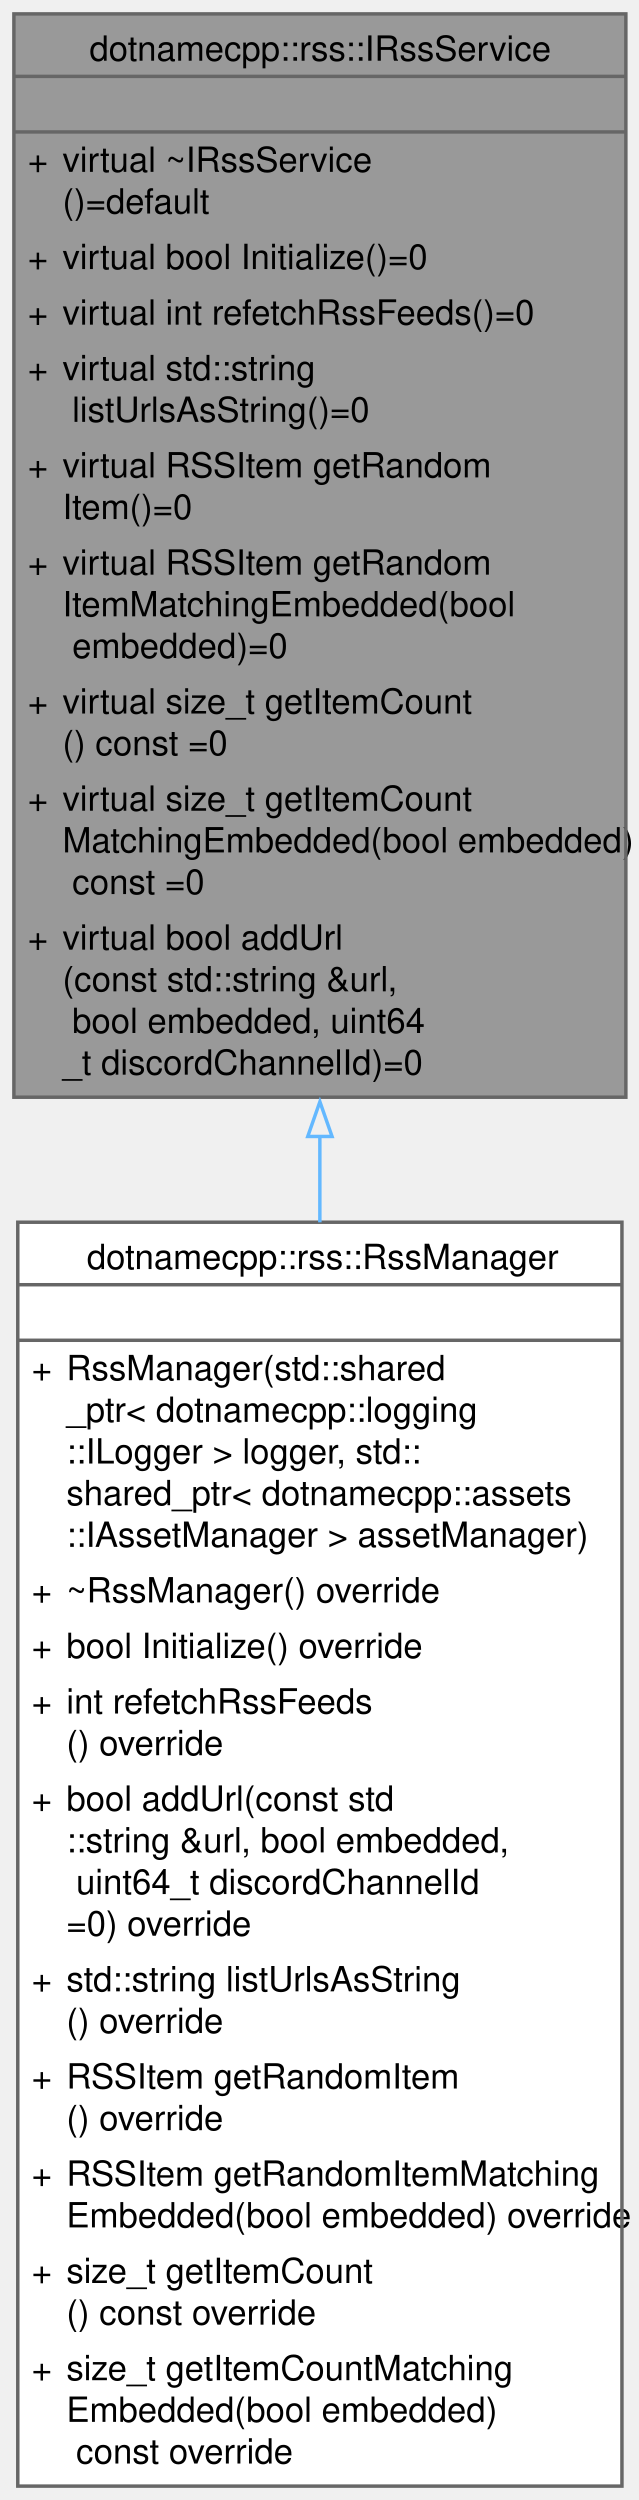
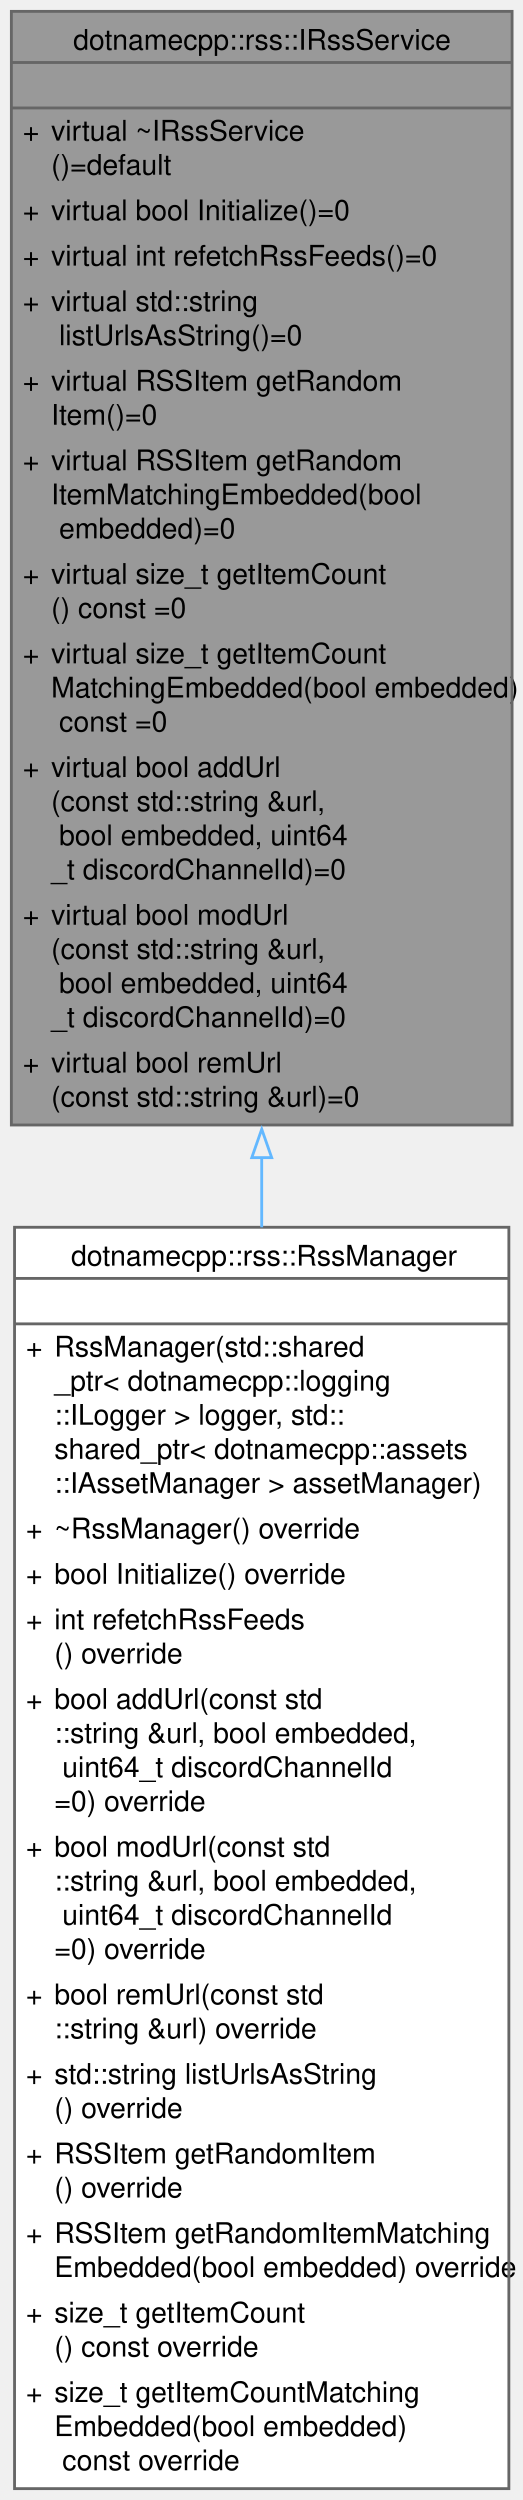
- <svg xmlns="http://www.w3.org/2000/svg" xmlns:xlink="http://www.w3.org/1999/xlink" width="184pt" height="720pt" viewBox="0.00 0.00 184.00 720.00">
-   <g id="graph0" class="graph" transform="scale(1 1) rotate(0) translate(4 716)">
+ <svg xmlns="http://www.w3.org/2000/svg" xmlns:xlink="http://www.w3.org/1999/xlink" width="184pt" height="880pt" viewBox="0.00 0.00 184.00 880.00">
+   <g id="graph0" class="graph" transform="scale(1 1) rotate(0) translate(4 876)">
    <g id="Node000001" class="node">
      <g id="a_Node000001">
        <a xlink:title="Interface for RSS Service.">
-           <polygon fill="#999999" stroke="none" points="176.25,-712 0,-712 0,-400 176.25,-400 176.25,-712" />
-           <text xml:space="preserve" text-anchor="start" x="21.75" y="-698.5" font-family="Helvetica,sans-Serif" font-size="10.00">dotnamecpp::rss::IRssService</text>
-           <text xml:space="preserve" text-anchor="start" x="86.62" y="-682.5" font-family="Helvetica,sans-Serif" font-size="10.00"> </text>
-           <text xml:space="preserve" text-anchor="start" x="4" y="-666.5" font-family="Helvetica,sans-Serif" font-size="10.00">+</text>
-           <text xml:space="preserve" text-anchor="start" x="14" y="-666.5" font-family="Helvetica,sans-Serif" font-size="10.00">virtual ~IRssService</text>
-           <text xml:space="preserve" text-anchor="start" x="14" y="-654.5" font-family="Helvetica,sans-Serif" font-size="10.00">()=default</text>
-           <text xml:space="preserve" text-anchor="start" x="4" y="-638.5" font-family="Helvetica,sans-Serif" font-size="10.00">+</text>
-           <text xml:space="preserve" text-anchor="start" x="14" y="-638.5" font-family="Helvetica,sans-Serif" font-size="10.00">virtual bool Initialize()=0</text>
-           <text xml:space="preserve" text-anchor="start" x="4" y="-622.5" font-family="Helvetica,sans-Serif" font-size="10.00">+</text>
-           <text xml:space="preserve" text-anchor="start" x="14" y="-622.5" font-family="Helvetica,sans-Serif" font-size="10.00">virtual int refetchRssFeeds()=0</text>
-           <text xml:space="preserve" text-anchor="start" x="4" y="-606.5" font-family="Helvetica,sans-Serif" font-size="10.00">+</text>
-           <text xml:space="preserve" text-anchor="start" x="14" y="-606.5" font-family="Helvetica,sans-Serif" font-size="10.00">virtual std::string</text>
-           <text xml:space="preserve" text-anchor="start" x="14" y="-594.5" font-family="Helvetica,sans-Serif" font-size="10.00"> listUrlsAsString()=0</text>
-           <text xml:space="preserve" text-anchor="start" x="4" y="-578.5" font-family="Helvetica,sans-Serif" font-size="10.00">+</text>
-           <text xml:space="preserve" text-anchor="start" x="14" y="-578.5" font-family="Helvetica,sans-Serif" font-size="10.00">virtual RSSItem getRandom</text>
-           <text xml:space="preserve" text-anchor="start" x="14" y="-566.5" font-family="Helvetica,sans-Serif" font-size="10.00">Item()=0</text>
+           <polygon fill="#999999" stroke="none" points="176.25,-872 0,-872 0,-480 176.25,-480 176.25,-872" />
+           <text xml:space="preserve" text-anchor="start" x="21.75" y="-858.5" font-family="Helvetica,sans-Serif" font-size="10.00">dotnamecpp::rss::IRssService</text>
+           <text xml:space="preserve" text-anchor="start" x="86.62" y="-842.5" font-family="Helvetica,sans-Serif" font-size="10.00"> </text>
+           <text xml:space="preserve" text-anchor="start" x="4" y="-826.5" font-family="Helvetica,sans-Serif" font-size="10.00">+</text>
+           <text xml:space="preserve" text-anchor="start" x="14" y="-826.5" font-family="Helvetica,sans-Serif" font-size="10.00">virtual ~IRssService</text>
+           <text xml:space="preserve" text-anchor="start" x="14" y="-814.5" font-family="Helvetica,sans-Serif" font-size="10.00">()=default</text>
+           <text xml:space="preserve" text-anchor="start" x="4" y="-798.5" font-family="Helvetica,sans-Serif" font-size="10.00">+</text>
+           <text xml:space="preserve" text-anchor="start" x="14" y="-798.5" font-family="Helvetica,sans-Serif" font-size="10.00">virtual bool Initialize()=0</text>
+           <text xml:space="preserve" text-anchor="start" x="4" y="-782.5" font-family="Helvetica,sans-Serif" font-size="10.00">+</text>
+           <text xml:space="preserve" text-anchor="start" x="14" y="-782.5" font-family="Helvetica,sans-Serif" font-size="10.00">virtual int refetchRssFeeds()=0</text>
+           <text xml:space="preserve" text-anchor="start" x="4" y="-766.5" font-family="Helvetica,sans-Serif" font-size="10.00">+</text>
+           <text xml:space="preserve" text-anchor="start" x="14" y="-766.5" font-family="Helvetica,sans-Serif" font-size="10.00">virtual std::string</text>
+           <text xml:space="preserve" text-anchor="start" x="14" y="-754.5" font-family="Helvetica,sans-Serif" font-size="10.00"> listUrlsAsString()=0</text>
+           <text xml:space="preserve" text-anchor="start" x="4" y="-738.5" font-family="Helvetica,sans-Serif" font-size="10.00">+</text>
+           <text xml:space="preserve" text-anchor="start" x="14" y="-738.5" font-family="Helvetica,sans-Serif" font-size="10.00">virtual RSSItem getRandom</text>
+           <text xml:space="preserve" text-anchor="start" x="14" y="-726.5" font-family="Helvetica,sans-Serif" font-size="10.00">Item()=0</text>
+           <text xml:space="preserve" text-anchor="start" x="4" y="-710.5" font-family="Helvetica,sans-Serif" font-size="10.00">+</text>
+           <text xml:space="preserve" text-anchor="start" x="14" y="-710.5" font-family="Helvetica,sans-Serif" font-size="10.00">virtual RSSItem getRandom</text>
+           <text xml:space="preserve" text-anchor="start" x="14" y="-698.5" font-family="Helvetica,sans-Serif" font-size="10.00">ItemMatchingEmbedded(bool</text>
+           <text xml:space="preserve" text-anchor="start" x="14" y="-686.5" font-family="Helvetica,sans-Serif" font-size="10.00"> embedded)=0</text>
+           <text xml:space="preserve" text-anchor="start" x="4" y="-670.5" font-family="Helvetica,sans-Serif" font-size="10.00">+</text>
+           <text xml:space="preserve" text-anchor="start" x="14" y="-670.5" font-family="Helvetica,sans-Serif" font-size="10.00">virtual size_t getItemCount</text>
+           <text xml:space="preserve" text-anchor="start" x="14" y="-658.5" font-family="Helvetica,sans-Serif" font-size="10.00">() const =0</text>
+           <text xml:space="preserve" text-anchor="start" x="4" y="-642.5" font-family="Helvetica,sans-Serif" font-size="10.00">+</text>
+           <text xml:space="preserve" text-anchor="start" x="14" y="-642.5" font-family="Helvetica,sans-Serif" font-size="10.00">virtual size_t getItemCount</text>
+           <text xml:space="preserve" text-anchor="start" x="14" y="-630.5" font-family="Helvetica,sans-Serif" font-size="10.00">MatchingEmbedded(bool embedded)</text>
+           <text xml:space="preserve" text-anchor="start" x="14" y="-618.5" font-family="Helvetica,sans-Serif" font-size="10.00"> const =0</text>
+           <text xml:space="preserve" text-anchor="start" x="4" y="-602.5" font-family="Helvetica,sans-Serif" font-size="10.00">+</text>
+           <text xml:space="preserve" text-anchor="start" x="14" y="-602.5" font-family="Helvetica,sans-Serif" font-size="10.00">virtual bool addUrl</text>
+           <text xml:space="preserve" text-anchor="start" x="14" y="-590.5" font-family="Helvetica,sans-Serif" font-size="10.00">(const std::string &amp;url,</text>
+           <text xml:space="preserve" text-anchor="start" x="14" y="-578.5" font-family="Helvetica,sans-Serif" font-size="10.00"> bool embedded, uint64</text>
+           <text xml:space="preserve" text-anchor="start" x="14" y="-566.5" font-family="Helvetica,sans-Serif" font-size="10.00">_t discordChannelId)=0</text>
          <text xml:space="preserve" text-anchor="start" x="4" y="-550.5" font-family="Helvetica,sans-Serif" font-size="10.00">+</text>
-           <text xml:space="preserve" text-anchor="start" x="14" y="-550.5" font-family="Helvetica,sans-Serif" font-size="10.00">virtual RSSItem getRandom</text>
-           <text xml:space="preserve" text-anchor="start" x="14" y="-538.5" font-family="Helvetica,sans-Serif" font-size="10.00">ItemMatchingEmbedded(bool</text>
-           <text xml:space="preserve" text-anchor="start" x="14" y="-526.5" font-family="Helvetica,sans-Serif" font-size="10.00"> embedded)=0</text>
-           <text xml:space="preserve" text-anchor="start" x="4" y="-510.5" font-family="Helvetica,sans-Serif" font-size="10.00">+</text>
-           <text xml:space="preserve" text-anchor="start" x="14" y="-510.5" font-family="Helvetica,sans-Serif" font-size="10.00">virtual size_t getItemCount</text>
-           <text xml:space="preserve" text-anchor="start" x="14" y="-498.5" font-family="Helvetica,sans-Serif" font-size="10.00">() const =0</text>
-           <text xml:space="preserve" text-anchor="start" x="4" y="-482.5" font-family="Helvetica,sans-Serif" font-size="10.00">+</text>
-           <text xml:space="preserve" text-anchor="start" x="14" y="-482.5" font-family="Helvetica,sans-Serif" font-size="10.00">virtual size_t getItemCount</text>
-           <text xml:space="preserve" text-anchor="start" x="14" y="-470.5" font-family="Helvetica,sans-Serif" font-size="10.00">MatchingEmbedded(bool embedded)</text>
-           <text xml:space="preserve" text-anchor="start" x="14" y="-458.5" font-family="Helvetica,sans-Serif" font-size="10.00"> const =0</text>
-           <text xml:space="preserve" text-anchor="start" x="4" y="-442.5" font-family="Helvetica,sans-Serif" font-size="10.00">+</text>
-           <text xml:space="preserve" text-anchor="start" x="14" y="-442.5" font-family="Helvetica,sans-Serif" font-size="10.00">virtual bool addUrl</text>
-           <text xml:space="preserve" text-anchor="start" x="14" y="-430.5" font-family="Helvetica,sans-Serif" font-size="10.00">(const std::string &amp;url,</text>
-           <text xml:space="preserve" text-anchor="start" x="14" y="-418.5" font-family="Helvetica,sans-Serif" font-size="10.00"> bool embedded, uint64</text>
-           <text xml:space="preserve" text-anchor="start" x="14" y="-406.5" font-family="Helvetica,sans-Serif" font-size="10.00">_t discordChannelId)=0</text>
-           <polygon fill="#666666" stroke="#666666" points="0,-694 0,-694 176.25,-694 176.25,-694 0,-694" />
-           <polygon fill="#666666" stroke="#666666" points="0,-678 0,-678 176.25,-678 176.25,-678 0,-678" />
-           <polygon fill="none" stroke="#666666" points="0,-400 0,-712 176.25,-712 176.25,-400 0,-400" />
+           <text xml:space="preserve" text-anchor="start" x="14" y="-550.5" font-family="Helvetica,sans-Serif" font-size="10.00">virtual bool modUrl</text>
+           <text xml:space="preserve" text-anchor="start" x="14" y="-538.5" font-family="Helvetica,sans-Serif" font-size="10.00">(const std::string &amp;url,</text>
+           <text xml:space="preserve" text-anchor="start" x="14" y="-526.5" font-family="Helvetica,sans-Serif" font-size="10.00"> bool embedded, uint64</text>
+           <text xml:space="preserve" text-anchor="start" x="14" y="-514.5" font-family="Helvetica,sans-Serif" font-size="10.00">_t discordChannelId)=0</text>
+           <text xml:space="preserve" text-anchor="start" x="4" y="-498.5" font-family="Helvetica,sans-Serif" font-size="10.00">+</text>
+           <text xml:space="preserve" text-anchor="start" x="14" y="-498.5" font-family="Helvetica,sans-Serif" font-size="10.00">virtual bool remUrl</text>
+           <text xml:space="preserve" text-anchor="start" x="14" y="-486.5" font-family="Helvetica,sans-Serif" font-size="10.00">(const std::string &amp;url)=0</text>
+           <polygon fill="#666666" stroke="#666666" points="0,-854 0,-854 176.25,-854 176.25,-854 0,-854" />
+           <polygon fill="#666666" stroke="#666666" points="0,-838 0,-838 176.25,-838 176.25,-838 0,-838" />
+           <polygon fill="none" stroke="#666666" points="0,-480 0,-872 176.25,-872 176.25,-480 0,-480" />
        </a>
      </g>
    </g>
    <g id="Node000002" class="node">
      <g id="a_Node000002">
        <a xlink:href="classdotnamecpp_1_1rss_1_1RssManager.html" target="_top" xlink:title=" ">
-           <polygon fill="white" stroke="none" points="175.12,-364 1.12,-364 1.12,0 175.12,0 175.12,-364" />
-           <text xml:space="preserve" text-anchor="start" x="21" y="-350.5" font-family="Helvetica,sans-Serif" font-size="10.00">dotnamecpp::rss::RssManager</text>
-           <text xml:space="preserve" text-anchor="start" x="86.62" y="-334.5" font-family="Helvetica,sans-Serif" font-size="10.00"> </text>
+           <polygon fill="white" stroke="none" points="175.12,-444 1.12,-444 1.12,0 175.12,0 175.12,-444" />
+           <text xml:space="preserve" text-anchor="start" x="21" y="-430.5" font-family="Helvetica,sans-Serif" font-size="10.00">dotnamecpp::rss::RssManager</text>
+           <text xml:space="preserve" text-anchor="start" x="86.62" y="-414.5" font-family="Helvetica,sans-Serif" font-size="10.00"> </text>
+           <text xml:space="preserve" text-anchor="start" x="5.12" y="-398.5" font-family="Helvetica,sans-Serif" font-size="10.00">+</text>
+           <text xml:space="preserve" text-anchor="start" x="15.12" y="-398.5" font-family="Helvetica,sans-Serif" font-size="10.00">RssManager(std::shared</text>
+           <text xml:space="preserve" text-anchor="start" x="15.12" y="-386.5" font-family="Helvetica,sans-Serif" font-size="10.00">_ptr&lt; dotnamecpp::logging</text>
+           <text xml:space="preserve" text-anchor="start" x="15.12" y="-374.5" font-family="Helvetica,sans-Serif" font-size="10.00">::ILogger &gt; logger, std::</text>
+           <text xml:space="preserve" text-anchor="start" x="15.12" y="-362.5" font-family="Helvetica,sans-Serif" font-size="10.00">shared_ptr&lt; dotnamecpp::assets</text>
+           <text xml:space="preserve" text-anchor="start" x="15.12" y="-350.5" font-family="Helvetica,sans-Serif" font-size="10.00">::IAssetManager &gt; assetManager)</text>
+           <text xml:space="preserve" text-anchor="start" x="5.12" y="-334.5" font-family="Helvetica,sans-Serif" font-size="10.00">+</text>
+           <text xml:space="preserve" text-anchor="start" x="15.12" y="-334.5" font-family="Helvetica,sans-Serif" font-size="10.00">~RssManager() override</text>
          <text xml:space="preserve" text-anchor="start" x="5.12" y="-318.5" font-family="Helvetica,sans-Serif" font-size="10.00">+</text>
-           <text xml:space="preserve" text-anchor="start" x="15.12" y="-318.5" font-family="Helvetica,sans-Serif" font-size="10.00">RssManager(std::shared</text>
-           <text xml:space="preserve" text-anchor="start" x="15.12" y="-306.5" font-family="Helvetica,sans-Serif" font-size="10.00">_ptr&lt; dotnamecpp::logging</text>
-           <text xml:space="preserve" text-anchor="start" x="15.12" y="-294.5" font-family="Helvetica,sans-Serif" font-size="10.00">::ILogger &gt; logger, std::</text>
-           <text xml:space="preserve" text-anchor="start" x="15.12" y="-282.5" font-family="Helvetica,sans-Serif" font-size="10.00">shared_ptr&lt; dotnamecpp::assets</text>
-           <text xml:space="preserve" text-anchor="start" x="15.12" y="-270.5" font-family="Helvetica,sans-Serif" font-size="10.00">::IAssetManager &gt; assetManager)</text>
-           <text xml:space="preserve" text-anchor="start" x="5.12" y="-254.5" font-family="Helvetica,sans-Serif" font-size="10.00">+</text>
-           <text xml:space="preserve" text-anchor="start" x="15.12" y="-254.5" font-family="Helvetica,sans-Serif" font-size="10.00">~RssManager() override</text>
-           <text xml:space="preserve" text-anchor="start" x="5.12" y="-238.5" font-family="Helvetica,sans-Serif" font-size="10.00">+</text>
-           <text xml:space="preserve" text-anchor="start" x="15.12" y="-238.5" font-family="Helvetica,sans-Serif" font-size="10.00">bool Initialize() override</text>
+           <text xml:space="preserve" text-anchor="start" x="15.12" y="-318.5" font-family="Helvetica,sans-Serif" font-size="10.00">bool Initialize() override</text>
+           <text xml:space="preserve" text-anchor="start" x="5.12" y="-302.5" font-family="Helvetica,sans-Serif" font-size="10.00">+</text>
+           <text xml:space="preserve" text-anchor="start" x="15.12" y="-302.5" font-family="Helvetica,sans-Serif" font-size="10.00">int refetchRssFeeds</text>
+           <text xml:space="preserve" text-anchor="start" x="15.12" y="-290.5" font-family="Helvetica,sans-Serif" font-size="10.00">() override</text>
+           <text xml:space="preserve" text-anchor="start" x="5.12" y="-274.5" font-family="Helvetica,sans-Serif" font-size="10.00">+</text>
+           <text xml:space="preserve" text-anchor="start" x="15.12" y="-274.5" font-family="Helvetica,sans-Serif" font-size="10.00">bool addUrl(const std</text>
+           <text xml:space="preserve" text-anchor="start" x="15.12" y="-262.5" font-family="Helvetica,sans-Serif" font-size="10.00">::string &amp;url, bool embedded,</text>
+           <text xml:space="preserve" text-anchor="start" x="15.12" y="-250.5" font-family="Helvetica,sans-Serif" font-size="10.00"> uint64_t discordChannelId</text>
+           <text xml:space="preserve" text-anchor="start" x="15.12" y="-238.5" font-family="Helvetica,sans-Serif" font-size="10.00">=0) override</text>
          <text xml:space="preserve" text-anchor="start" x="5.12" y="-222.5" font-family="Helvetica,sans-Serif" font-size="10.00">+</text>
-           <text xml:space="preserve" text-anchor="start" x="15.12" y="-222.5" font-family="Helvetica,sans-Serif" font-size="10.00">int refetchRssFeeds</text>
-           <text xml:space="preserve" text-anchor="start" x="15.12" y="-210.5" font-family="Helvetica,sans-Serif" font-size="10.00">() override</text>
-           <text xml:space="preserve" text-anchor="start" x="5.12" y="-194.5" font-family="Helvetica,sans-Serif" font-size="10.00">+</text>
-           <text xml:space="preserve" text-anchor="start" x="15.12" y="-194.5" font-family="Helvetica,sans-Serif" font-size="10.00">bool addUrl(const std</text>
-           <text xml:space="preserve" text-anchor="start" x="15.12" y="-182.5" font-family="Helvetica,sans-Serif" font-size="10.00">::string &amp;url, bool embedded,</text>
-           <text xml:space="preserve" text-anchor="start" x="15.12" y="-170.5" font-family="Helvetica,sans-Serif" font-size="10.00"> uint64_t discordChannelId</text>
-           <text xml:space="preserve" text-anchor="start" x="15.12" y="-158.5" font-family="Helvetica,sans-Serif" font-size="10.00">=0) override</text>
+           <text xml:space="preserve" text-anchor="start" x="15.12" y="-222.5" font-family="Helvetica,sans-Serif" font-size="10.00">bool modUrl(const std</text>
+           <text xml:space="preserve" text-anchor="start" x="15.12" y="-210.5" font-family="Helvetica,sans-Serif" font-size="10.00">::string &amp;url, bool embedded,</text>
+           <text xml:space="preserve" text-anchor="start" x="15.12" y="-198.5" font-family="Helvetica,sans-Serif" font-size="10.00"> uint64_t discordChannelId</text>
+           <text xml:space="preserve" text-anchor="start" x="15.12" y="-186.5" font-family="Helvetica,sans-Serif" font-size="10.00">=0) override</text>
+           <text xml:space="preserve" text-anchor="start" x="5.12" y="-170.5" font-family="Helvetica,sans-Serif" font-size="10.00">+</text>
+           <text xml:space="preserve" text-anchor="start" x="15.12" y="-170.5" font-family="Helvetica,sans-Serif" font-size="10.00">bool remUrl(const std</text>
+           <text xml:space="preserve" text-anchor="start" x="15.12" y="-158.5" font-family="Helvetica,sans-Serif" font-size="10.00">::string &amp;url) override</text>
          <text xml:space="preserve" text-anchor="start" x="5.12" y="-142.5" font-family="Helvetica,sans-Serif" font-size="10.00">+</text>
          <text xml:space="preserve" text-anchor="start" x="15.12" y="-142.5" font-family="Helvetica,sans-Serif" font-size="10.00">std::string listUrlsAsString</text>
          <text xml:space="preserve" text-anchor="start" x="15.12" y="-130.5" font-family="Helvetica,sans-Serif" font-size="10.00">() override</text>
          <text xml:space="preserve" text-anchor="start" x="5.12" y="-114.5" font-family="Helvetica,sans-Serif" font-size="10.00">+</text>
          <text xml:space="preserve" text-anchor="start" x="15.12" y="-114.5" font-family="Helvetica,sans-Serif" font-size="10.00">RSSItem getRandomItem</text>
          <text xml:space="preserve" text-anchor="start" x="15.12" y="-102.5" font-family="Helvetica,sans-Serif" font-size="10.00">() override</text>
          <text xml:space="preserve" text-anchor="start" x="5.12" y="-86.5" font-family="Helvetica,sans-Serif" font-size="10.00">+</text>
          <text xml:space="preserve" text-anchor="start" x="15.12" y="-86.5" font-family="Helvetica,sans-Serif" font-size="10.00">RSSItem getRandomItemMatching</text>
          <text xml:space="preserve" text-anchor="start" x="15.12" y="-74.5" font-family="Helvetica,sans-Serif" font-size="10.00">Embedded(bool embedded) override</text>
          <text xml:space="preserve" text-anchor="start" x="5.12" y="-58.5" font-family="Helvetica,sans-Serif" font-size="10.00">+</text>
          <text xml:space="preserve" text-anchor="start" x="15.12" y="-58.5" font-family="Helvetica,sans-Serif" font-size="10.00">size_t getItemCount</text>
          <text xml:space="preserve" text-anchor="start" x="15.12" y="-46.5" font-family="Helvetica,sans-Serif" font-size="10.00">() const override</text>
          <text xml:space="preserve" text-anchor="start" x="5.12" y="-30.5" font-family="Helvetica,sans-Serif" font-size="10.00">+</text>
          <text xml:space="preserve" text-anchor="start" x="15.12" y="-30.5" font-family="Helvetica,sans-Serif" font-size="10.00">size_t getItemCountMatching</text>
          <text xml:space="preserve" text-anchor="start" x="15.12" y="-18.5" font-family="Helvetica,sans-Serif" font-size="10.00">Embedded(bool embedded)</text>
          <text xml:space="preserve" text-anchor="start" x="15.12" y="-6.5" font-family="Helvetica,sans-Serif" font-size="10.00"> const override</text>
-           <polygon fill="#666666" stroke="#666666" points="1.12,-346 1.12,-346 175.12,-346 175.12,-346 1.12,-346" />
-           <polygon fill="#666666" stroke="#666666" points="1.12,-330 1.12,-330 175.12,-330 175.12,-330 1.12,-330" />
-           <polygon fill="none" stroke="#666666" points="1.12,0 1.12,-364 175.12,-364 175.12,0 1.12,0" />
+           <polygon fill="#666666" stroke="#666666" points="1.12,-426 1.12,-426 175.12,-426 175.12,-426 1.12,-426" />
+           <polygon fill="#666666" stroke="#666666" points="1.12,-410 1.12,-410 175.12,-410 175.12,-410 1.12,-410" />
+           <polygon fill="none" stroke="#666666" points="1.12,0 1.12,-444 175.12,-444 175.12,0 1.12,0" />
        </a>
      </g>
    </g>
    <g id="edge1_Node000001_Node000002" class="edge">
      <g id="a_edge1_Node000001_Node000002">
        <a xlink:title=" ">
-           <path fill="none" stroke="#63b8ff" d="M88.12,-388.93C88.12,-380.64 88.12,-372.3 88.12,-363.97" />
-           <polygon fill="none" stroke="#63b8ff" points="84.63,-388.69 88.13,-398.69 91.63,-388.69 84.63,-388.69" />
+           <path fill="none" stroke="#63b8ff" d="M88.12,-468.52C88.12,-460.36 88.12,-452.16 88.12,-443.98" />
+           <polygon fill="none" stroke="#63b8ff" points="84.63,-468.52 88.13,-478.52 91.63,-468.52 84.63,-468.52" />
        </a>
      </g>
    </g>
  </g>
</svg>
